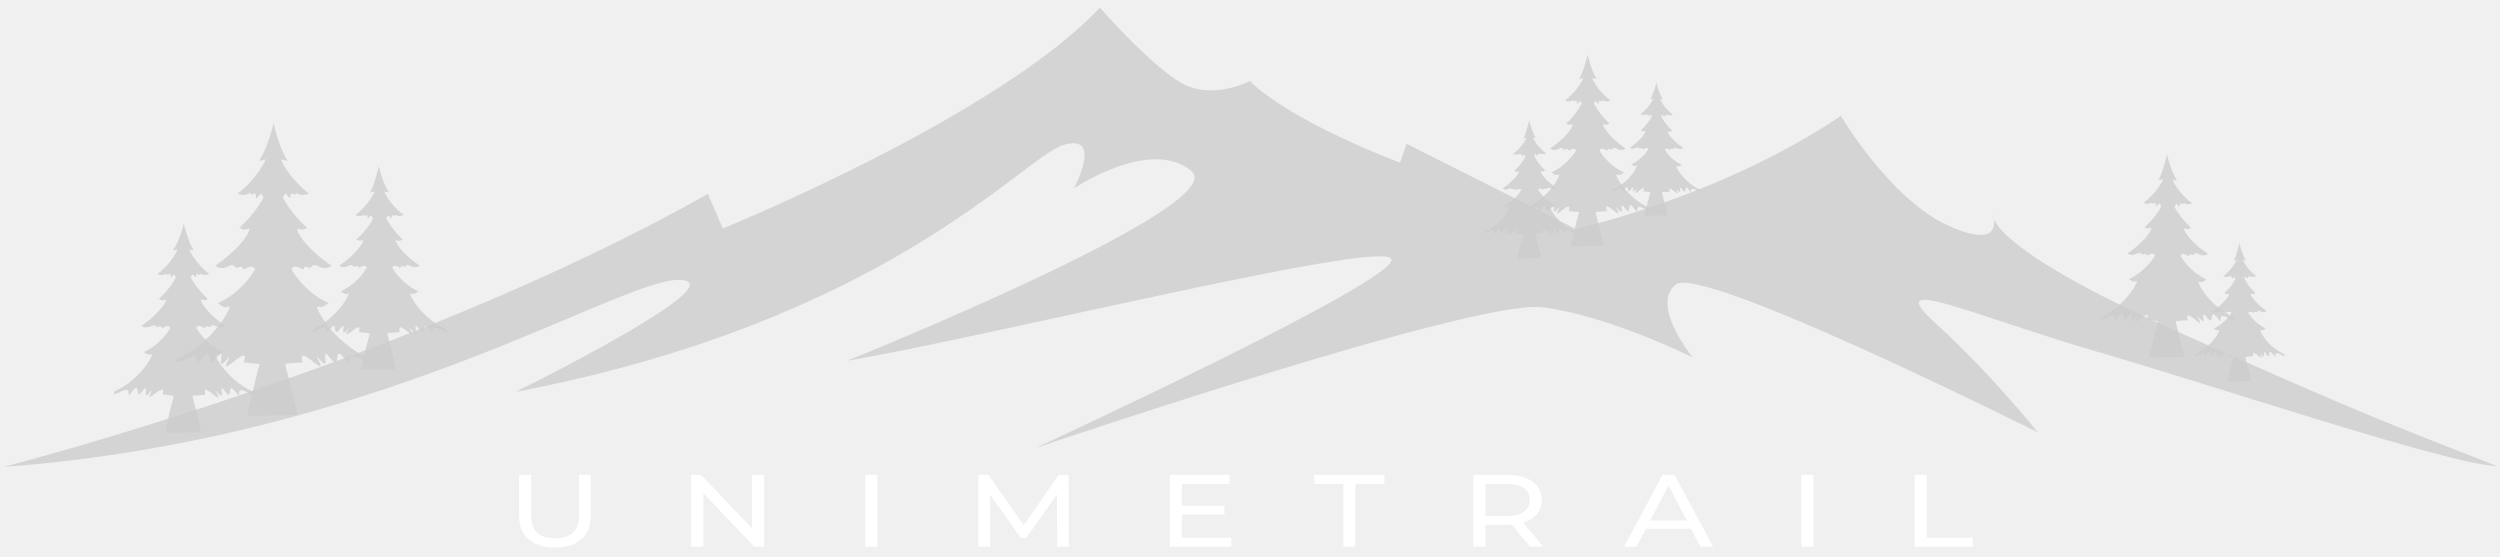
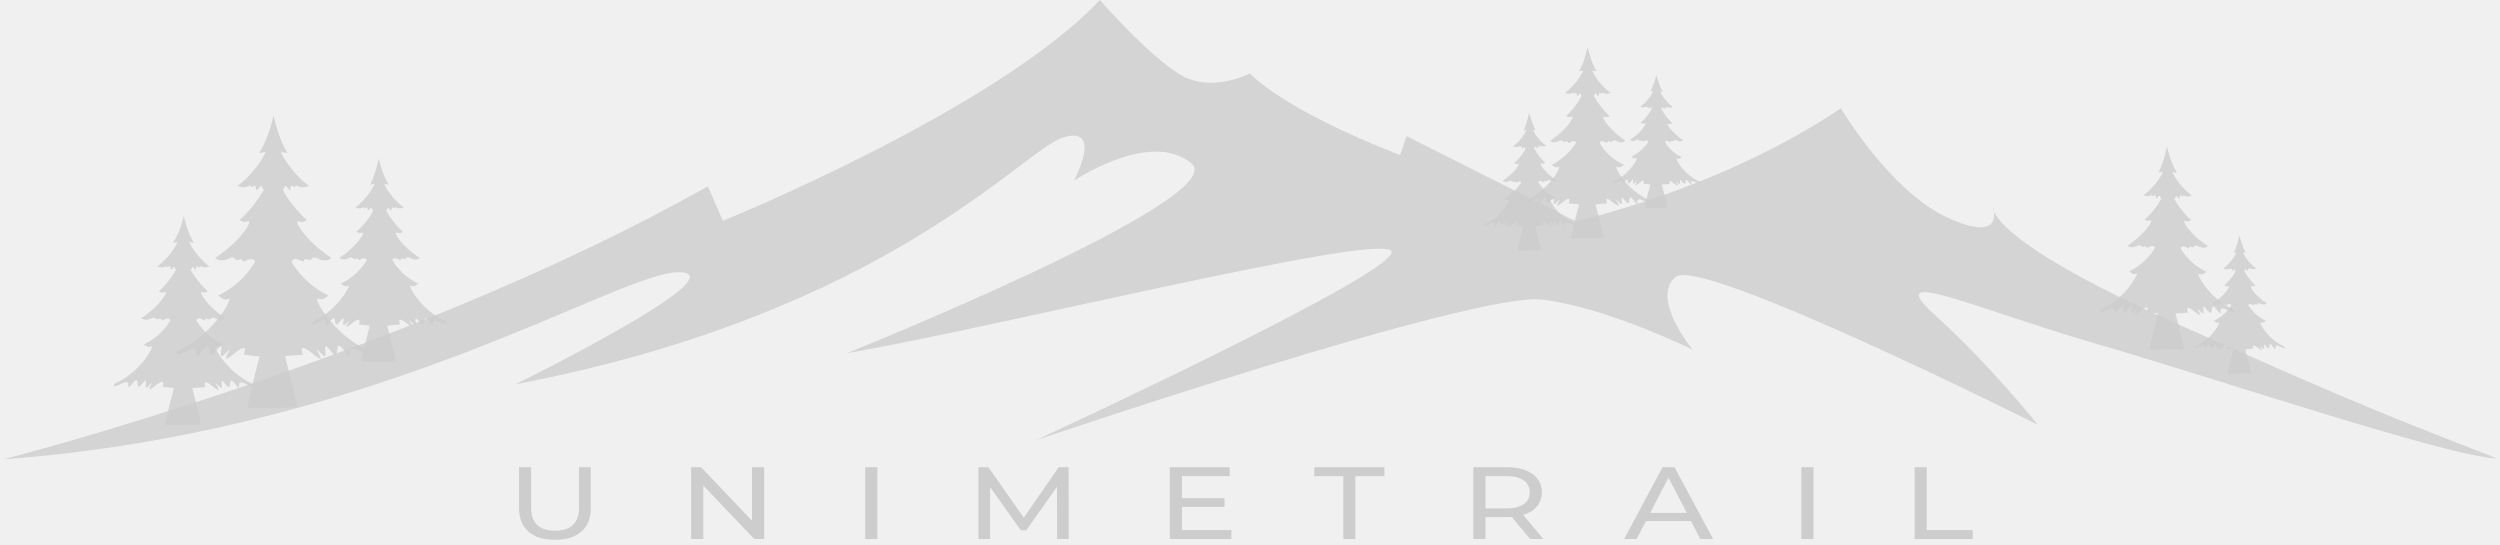
- <svg xmlns="http://www.w3.org/2000/svg" width="202" height="45" viewBox="0 0 202 45" fill="none">
-   <path fill-rule="evenodd" clip-rule="evenodd" d="M22.102 9.947C22.102 9.947 22.504 11.854 23.23 12.978C23.23 12.978 22.947 12.978 22.747 12.876C22.545 12.774 23.471 14.544 24.962 15.634C24.962 15.634 24.559 15.872 24.116 15.668C23.673 15.464 24.076 15.906 23.673 15.668C23.27 15.43 23.673 16.349 23.27 15.839C22.867 15.328 23.069 16.008 22.867 15.872C22.666 15.736 23.552 17.336 24.802 18.392C24.802 18.392 24.519 18.665 24.116 18.494C23.714 18.323 24.519 19.958 26.776 21.456C26.776 21.456 26.413 21.865 25.728 21.524C25.043 21.184 25.326 21.797 24.841 21.593C24.358 21.389 24.802 21.967 24.237 21.66C23.673 21.354 23.552 21.762 23.552 21.762C23.552 21.762 24.479 23.533 26.534 24.486C26.534 24.486 26.091 24.963 25.688 24.759C25.285 24.521 26.736 27.585 29.797 28.947C29.797 28.947 30.402 29.662 28.992 28.947C27.582 28.232 28.83 30.242 27.823 28.947C26.815 27.654 27.662 30.173 26.695 28.947C25.728 27.721 26.856 30.173 25.889 29.118C24.922 28.062 26.815 30.48 25.285 29.22C23.754 27.96 24.721 29.594 24.358 29.287L23.028 29.39C23.028 29.39 24.036 33.203 23.995 33.544L20.006 33.612C19.966 33.237 20.973 29.424 20.973 29.424L19.805 29.287C19.442 29.56 20.41 27.96 18.879 29.22C17.347 30.48 19.241 28.062 18.274 29.118C17.307 30.173 18.436 27.721 17.468 28.947C16.501 30.173 17.347 27.654 16.34 28.947C15.333 30.242 16.581 28.232 15.171 28.947C13.761 29.662 14.366 28.947 14.366 28.947C17.388 27.585 18.879 24.555 18.475 24.759C18.072 24.997 17.629 24.486 17.629 24.486C19.684 23.533 20.611 21.762 20.611 21.762C20.611 21.762 20.49 21.354 19.925 21.66C19.362 21.967 19.805 21.422 19.322 21.593C18.838 21.797 19.12 21.184 18.436 21.524C17.75 21.865 17.388 21.456 17.388 21.456C19.644 19.958 20.449 18.323 20.047 18.494C19.644 18.665 19.362 18.392 19.362 18.392C20.611 17.303 21.497 15.702 21.296 15.872C21.094 16.008 21.296 15.328 20.892 15.839C20.49 16.349 20.852 15.43 20.49 15.668C20.087 15.906 20.49 15.464 20.047 15.668C19.603 15.872 19.201 15.634 19.201 15.634C20.692 14.544 21.618 12.774 21.416 12.876C21.215 12.978 20.933 12.978 20.933 12.978C21.699 11.854 22.102 9.947 22.102 9.947Z" fill="#CDCDCD" fill-opacity="0.8" />
-   <path fill-rule="evenodd" clip-rule="evenodd" d="M30.605 13.418C30.605 13.418 30.887 14.746 31.411 15.53C31.411 15.53 31.209 15.53 31.088 15.462C30.928 15.393 31.572 16.619 32.619 17.368C32.619 17.368 32.338 17.539 32.055 17.403C31.773 17.266 32.016 17.573 31.773 17.403C31.531 17.232 31.773 17.879 31.491 17.539C31.209 17.199 31.371 17.675 31.209 17.573C31.088 17.47 31.693 18.594 32.539 19.343C32.539 19.343 32.338 19.547 32.055 19.412C31.773 19.309 32.338 20.433 33.909 21.454C33.909 21.454 33.667 21.727 33.184 21.489C32.7 21.25 32.902 21.658 32.579 21.523C32.257 21.387 32.539 21.795 32.176 21.556C31.773 21.352 31.693 21.625 31.693 21.625C31.693 21.625 32.338 22.851 33.788 23.531C33.788 23.531 33.465 23.872 33.184 23.702C32.902 23.531 33.909 25.642 36.044 26.596C36.044 26.596 36.447 27.107 35.48 26.596C34.513 26.119 35.36 27.481 34.674 26.596C33.989 25.71 34.553 27.447 33.869 26.596C33.184 25.744 33.989 27.447 33.305 26.698C32.619 25.983 33.95 27.652 32.902 26.766C31.814 25.915 32.498 27.039 32.257 26.834L31.29 26.936C31.29 26.936 31.974 29.558 31.974 29.831L29.194 29.865C29.154 29.627 29.88 26.936 29.88 26.936L29.073 26.834C28.832 27.039 29.477 25.915 28.429 26.766C27.341 27.617 28.671 25.949 28.027 26.698C27.341 27.413 28.147 25.744 27.462 26.596C26.777 27.447 27.382 25.71 26.656 26.596C25.972 27.481 26.817 26.119 25.85 26.596C24.883 27.107 25.286 26.596 25.286 26.596C27.382 25.642 28.389 23.531 28.147 23.702C27.865 23.872 27.543 23.531 27.543 23.531C28.994 22.851 29.638 21.625 29.638 21.625C29.638 21.625 29.558 21.352 29.154 21.556C28.751 21.761 29.073 21.387 28.751 21.523C28.429 21.658 28.59 21.25 28.147 21.489C27.663 21.727 27.422 21.454 27.422 21.454C28.994 20.399 29.558 19.275 29.275 19.412C28.994 19.514 28.792 19.343 28.792 19.343C29.678 18.594 30.283 17.505 30.121 17.573C30.001 17.675 30.121 17.199 29.839 17.539C29.558 17.879 29.839 17.266 29.558 17.403C29.275 17.573 29.558 17.266 29.275 17.403C28.994 17.539 28.711 17.368 28.711 17.368C29.759 16.619 30.363 15.393 30.242 15.462C30.121 15.53 29.92 15.53 29.92 15.53C30.323 14.746 30.605 13.418 30.605 13.418Z" fill="#CDCDCD" fill-opacity="0.8" />
-   <path fill-rule="evenodd" clip-rule="evenodd" d="M14.853 18.051C14.853 18.051 15.135 19.413 15.659 20.23C15.659 20.23 15.457 20.23 15.337 20.162C15.175 20.093 15.861 21.353 16.907 22.137C16.907 22.137 16.626 22.307 16.304 22.171C15.981 22.035 16.263 22.341 15.981 22.171C15.699 22.001 15.981 22.648 15.699 22.307C15.416 21.966 15.578 22.443 15.416 22.341C15.256 22.239 15.901 23.363 16.787 24.145C16.787 24.145 16.585 24.35 16.304 24.214C16.021 24.077 16.585 25.236 18.197 26.325C18.197 26.325 17.955 26.598 17.431 26.359C16.948 26.12 17.15 26.529 16.787 26.393C16.424 26.256 16.747 26.665 16.344 26.427C15.94 26.189 15.861 26.495 15.861 26.495C15.861 26.495 16.545 27.755 17.995 28.436C17.995 28.436 17.673 28.776 17.392 28.606C17.19 28.47 18.238 30.649 20.413 31.637C20.413 31.637 20.857 32.148 19.85 31.637C18.842 31.126 19.729 32.556 19.003 31.637C18.278 30.717 18.883 32.522 18.197 31.637C17.512 30.751 18.318 32.522 17.633 31.773C16.948 31.024 18.318 32.761 17.19 31.841C16.102 30.955 16.787 32.113 16.505 31.909L15.538 31.977C15.538 31.977 16.263 34.701 16.223 34.94L13.362 34.974C13.322 34.701 14.047 31.977 14.047 31.977L13.201 31.875C12.96 32.079 13.644 30.922 12.517 31.807C11.428 32.692 12.758 30.99 12.072 31.739C11.388 32.488 12.194 30.751 11.508 31.603C10.824 32.488 11.428 30.683 10.703 31.603C9.978 32.522 10.864 31.092 9.857 31.603C8.849 32.113 9.293 31.603 9.293 31.603C11.469 30.615 12.517 28.47 12.234 28.606C11.952 28.777 11.629 28.436 11.629 28.436C13.12 27.755 13.765 26.495 13.765 26.495C13.765 26.495 13.684 26.223 13.282 26.427C12.879 26.665 13.201 26.256 12.839 26.393C12.476 26.529 12.677 26.12 12.194 26.359C11.71 26.598 11.428 26.325 11.428 26.325C13.039 25.236 13.644 24.077 13.322 24.214C13.039 24.35 12.839 24.145 12.839 24.145C13.725 23.363 14.37 22.239 14.208 22.341C14.047 22.443 14.208 21.966 13.927 22.307C13.644 22.648 13.927 22.001 13.644 22.171C13.362 22.341 13.644 22.035 13.322 22.171C12.999 22.307 12.717 22.137 12.717 22.137C13.806 21.353 14.45 20.093 14.289 20.162C14.128 20.23 13.966 20.23 13.966 20.23C14.571 19.413 14.853 18.051 14.853 18.051Z" fill="#CDCDCD" fill-opacity="0.8" />
+ <svg xmlns="http://www.w3.org/2000/svg" width="202" height="44" viewBox="0 0 202 44" fill="none">
+   <path fill-rule="evenodd" clip-rule="evenodd" d="M22.102 9.33C22.102 9.33 22.504 11.237 23.23 12.361C23.23 12.361 22.947 12.361 22.747 12.258C22.545 12.156 23.471 13.927 24.962 15.017C24.962 15.017 24.559 15.255 24.116 15.051C23.673 14.846 24.076 15.289 23.673 15.051C23.27 14.812 23.673 15.731 23.27 15.221C22.867 14.71 23.069 15.391 22.867 15.255C22.666 15.119 23.552 16.719 24.802 17.774C24.802 17.774 24.519 18.047 24.116 17.877C23.714 17.706 24.519 19.341 26.776 20.839C26.776 20.839 26.413 21.247 25.728 20.907C25.043 20.567 25.326 21.18 24.841 20.976C24.358 20.771 24.802 21.349 24.237 21.043C23.673 20.736 23.552 21.145 23.552 21.145C23.552 21.145 24.479 22.916 26.534 23.869C26.534 23.869 26.091 24.346 25.688 24.142C25.285 23.904 26.736 26.968 29.797 28.33C29.797 28.33 30.402 29.045 28.992 28.33C27.582 27.615 28.83 29.624 27.823 28.33C26.815 27.036 27.662 29.556 26.695 28.33C25.728 27.104 26.856 29.556 25.889 28.5C24.922 27.445 26.815 29.862 25.285 28.602C23.754 27.343 24.721 28.977 24.358 28.67L23.028 28.772C23.028 28.772 24.036 32.586 23.995 32.926L20.006 32.995C19.966 32.62 20.973 28.807 20.973 28.807L19.805 28.67C19.442 28.943 20.41 27.343 18.879 28.602C17.347 29.862 19.241 27.445 18.274 28.5C17.307 29.556 18.436 27.104 17.468 28.33C16.501 29.556 17.347 27.036 16.34 28.33C15.333 29.624 16.581 27.615 15.171 28.33C13.761 29.045 14.366 28.33 14.366 28.33C17.388 26.968 18.879 23.937 18.475 24.142C18.072 24.38 17.629 23.869 17.629 23.869C19.684 22.916 20.611 21.145 20.611 21.145C20.611 21.145 20.49 20.736 19.925 21.043C19.362 21.349 19.805 20.805 19.322 20.976C18.838 21.18 19.12 20.567 18.436 20.907C17.75 21.247 17.388 20.839 17.388 20.839C19.644 19.341 20.449 17.706 20.047 17.877C19.644 18.047 19.362 17.774 19.362 17.774C20.611 16.685 21.497 15.084 21.296 15.255C21.094 15.391 21.296 14.71 20.892 15.221C20.49 15.731 20.852 14.812 20.49 15.051C20.087 15.289 20.49 14.846 20.047 15.051C19.603 15.255 19.201 15.017 19.201 15.017C20.692 13.927 21.618 12.156 21.416 12.258C21.215 12.361 20.933 12.361 20.933 12.361C21.699 11.237 22.102 9.33 22.102 9.33Z" fill="#CDCDCD" fill-opacity="0.8" />
+   <path fill-rule="evenodd" clip-rule="evenodd" d="M30.605 12.801C30.605 12.801 30.887 14.129 31.411 14.913C31.411 14.913 31.209 14.913 31.088 14.844C30.928 14.776 31.572 16.002 32.619 16.751C32.619 16.751 32.338 16.922 32.055 16.785C31.773 16.649 32.016 16.955 31.773 16.785C31.531 16.615 31.773 17.262 31.491 16.922C31.209 16.581 31.371 17.057 31.209 16.955C31.088 16.853 31.693 17.977 32.539 18.726C32.539 18.726 32.338 18.93 32.055 18.794C31.773 18.692 32.338 19.816 33.909 20.837C33.909 20.837 33.667 21.11 33.184 20.871C32.7 20.632 32.902 21.041 32.579 20.905C32.257 20.769 32.539 21.178 32.176 20.939C31.773 20.735 31.693 21.007 31.693 21.007C31.693 21.007 32.338 22.233 33.788 22.914C33.788 22.914 33.465 23.255 33.184 23.084C32.902 22.914 33.909 25.025 36.044 25.979C36.044 25.979 36.447 26.49 35.48 25.979C34.513 25.502 35.36 26.864 34.674 25.979C33.989 25.093 34.553 26.83 33.869 25.979C33.184 25.127 33.989 26.83 33.305 26.081C32.619 25.366 33.95 27.034 32.902 26.148C31.814 25.297 32.498 26.421 32.257 26.217L31.29 26.319C31.29 26.319 31.974 28.941 31.974 29.214L29.194 29.247C29.154 29.009 29.88 26.319 29.88 26.319L29.073 26.217C28.832 26.421 29.477 25.297 28.429 26.148C27.341 27 28.671 25.331 28.027 26.081C27.341 26.795 28.147 25.127 27.462 25.979C26.777 26.83 27.382 25.093 26.656 25.979C25.972 26.864 26.817 25.502 25.85 25.979C24.883 26.49 25.286 25.979 25.286 25.979C27.382 25.025 28.389 22.914 28.147 23.084C27.865 23.255 27.543 22.914 27.543 22.914C28.994 22.233 29.638 21.007 29.638 21.007C29.638 21.007 29.558 20.735 29.154 20.939C28.751 21.143 29.073 20.769 28.751 20.905C28.429 21.041 28.59 20.632 28.147 20.871C27.663 21.11 27.422 20.837 27.422 20.837C28.994 19.781 29.558 18.657 29.275 18.794C28.994 18.896 28.792 18.726 28.792 18.726C29.678 17.977 30.283 16.888 30.121 16.955C30.001 17.057 30.121 16.581 29.839 16.922C29.558 17.262 29.839 16.649 29.558 16.785C29.275 16.955 29.558 16.649 29.275 16.785C28.994 16.922 28.711 16.751 28.711 16.751C29.759 16.002 30.363 14.776 30.242 14.844C30.121 14.913 29.92 14.913 29.92 14.913C30.323 14.129 30.605 12.801 30.605 12.801Z" fill="#CDCDCD" fill-opacity="0.8" />
+   <path fill-rule="evenodd" clip-rule="evenodd" d="M14.853 17.434C14.853 17.434 15.135 18.796 15.659 19.613C15.659 19.613 15.457 19.613 15.337 19.544C15.175 19.476 15.861 20.736 16.907 21.519C16.907 21.519 16.626 21.69 16.304 21.553C15.981 21.417 16.263 21.724 15.981 21.553C15.699 21.384 15.981 22.03 15.699 21.69C15.416 21.349 15.578 21.826 15.416 21.724C15.256 21.622 15.901 22.745 16.787 23.528C16.787 23.528 16.585 23.733 16.304 23.596C16.021 23.46 16.585 24.618 18.197 25.707C18.197 25.707 17.955 25.98 17.431 25.741C16.948 25.503 17.15 25.912 16.787 25.776C16.424 25.639 16.747 26.048 16.344 25.81C15.94 25.572 15.861 25.878 15.861 25.878C15.861 25.878 16.545 27.138 17.995 27.818C17.995 27.818 17.673 28.159 17.392 27.989C17.19 27.853 18.238 30.031 20.413 31.019C20.413 31.019 20.857 31.53 19.85 31.019C18.842 30.508 19.729 31.939 19.003 31.019C18.278 30.1 18.883 31.904 18.197 31.019C17.512 30.134 18.318 31.904 17.633 31.155C16.948 30.406 18.318 32.143 17.19 31.224C16.102 30.338 16.787 31.495 16.505 31.292L15.538 31.36C15.538 31.36 16.263 34.083 16.223 34.322L13.362 34.356C13.322 34.083 14.047 31.36 14.047 31.36L13.201 31.257C12.96 31.462 13.644 30.304 12.517 31.19C11.428 32.075 12.758 30.372 12.072 31.121C11.388 31.87 12.194 30.134 11.508 30.985C10.824 31.87 11.428 30.066 10.703 30.985C9.978 31.904 10.864 30.475 9.857 30.985C8.849 31.495 9.293 30.985 9.293 30.985C11.469 29.998 12.517 27.853 12.234 27.989C11.952 28.16 11.629 27.818 11.629 27.818C13.12 27.138 13.765 25.878 13.765 25.878C13.765 25.878 13.684 25.605 13.282 25.81C12.879 26.048 13.201 25.639 12.839 25.776C12.476 25.912 12.677 25.503 12.194 25.741C11.71 25.98 11.428 25.707 11.428 25.707C13.039 24.618 13.644 23.46 13.322 23.596C13.039 23.733 12.839 23.528 12.839 23.528C13.725 22.745 14.37 21.622 14.208 21.724C14.047 21.826 14.208 21.349 13.927 21.69C13.644 22.03 13.927 21.384 13.644 21.553C13.362 21.724 13.644 21.417 13.322 21.553C12.999 21.69 12.717 21.519 12.717 21.519C13.806 20.736 14.45 19.476 14.289 19.544C14.128 19.613 13.966 19.613 13.966 19.613C14.571 18.796 14.853 17.434 14.853 17.434Z" fill="#CDCDCD" fill-opacity="0.8" />
  <mask id="mask0_406_30628" style="mask-type:luminance" maskUnits="userSpaceOnUse" x="0" y="0" width="202" height="38">
-     <path d="M0 0.617H201.72V37.751H0V0.617Z" fill="white" />
+     <path d="M0 0H201.72V37.134H0V0Z" fill="white" />
  </mask>
  <g mask="url(#mask0_406_30628)">
-     <path fill-rule="evenodd" clip-rule="evenodd" d="M0.264 37.731C0.264 37.731 32.78 29.457 57.197 15.667L58.406 18.459C58.406 18.459 80.567 9.47 88.867 0.617C88.867 0.617 93.541 5.963 95.959 6.95C98.376 7.938 100.994 6.541 100.994 6.541C100.994 6.541 103.413 9.368 113.123 13.148L113.647 11.615L127.306 18.493C127.306 18.493 138.91 15.974 148.741 9.368C148.741 9.368 152.73 16.11 157.404 18.221C162.078 20.332 161.03 17.369 161.03 17.369C161.03 17.369 160.506 19.889 175.576 26.631C190.645 33.373 192.982 34.224 201.765 37.663C197.777 37.527 178.839 31.126 169.17 28.333C159.499 25.507 151.884 22.001 156.357 26.087C160.87 30.172 164.657 34.94 164.657 34.94C164.657 34.94 137.499 21.319 135.404 22.988C133.31 24.69 136.775 28.878 136.775 28.878C136.775 28.878 130.005 25.507 124.646 24.827C119.287 24.112 83.669 36.199 83.669 36.199C83.669 36.199 113.767 22.307 112.397 20.877C111.028 19.48 79.881 27.209 68.439 29.151C68.439 29.151 99.584 16.654 96.281 13.828C92.977 11.037 86.771 15.225 86.771 15.225C86.771 15.225 89.189 10.73 85.925 11.717C82.622 12.705 71.743 25.916 41.644 31.67C41.644 31.67 59.776 22.75 54.9 22.613C50.025 22.511 30.524 35.484 0.264 37.731Z" fill="#CDCDCD" fill-opacity="0.8" />
+     <path fill-rule="evenodd" clip-rule="evenodd" d="M0.264 37.114C0.264 37.114 32.78 28.84 57.197 15.05L58.406 17.842C58.406 17.842 80.567 8.853 88.867 0C88.867 0 93.541 5.346 95.959 6.333C98.376 7.321 100.994 5.924 100.994 5.924C100.994 5.924 103.413 8.751 113.123 12.53L113.647 10.998L127.306 17.876C127.306 17.876 138.91 15.356 148.741 8.751C148.741 8.751 152.73 15.492 157.404 17.603C162.078 19.715 161.03 16.752 161.03 16.752C161.03 16.752 160.506 19.271 175.576 26.014C190.645 32.756 192.982 33.607 201.765 37.046C197.777 36.909 178.839 30.508 169.17 27.716C159.499 24.89 151.884 21.383 156.357 25.469C160.87 29.555 164.657 34.322 164.657 34.322C164.657 34.322 137.499 20.702 135.404 22.37C133.31 24.073 136.775 28.261 136.775 28.261C136.775 28.261 130.005 24.89 124.646 24.209C119.287 23.494 83.669 35.582 83.669 35.582C83.669 35.582 113.767 21.69 112.397 20.259C111.028 18.863 79.881 26.592 68.439 28.533C68.439 28.533 99.584 16.037 96.281 13.211C92.977 10.419 86.771 14.607 86.771 14.607C86.771 14.607 89.189 10.113 85.925 11.1C82.622 12.088 71.743 25.299 41.644 31.053C41.644 31.053 59.776 22.132 54.9 21.995C50.025 21.893 30.524 34.867 0.264 37.114Z" fill="#CDCDCD" fill-opacity="0.8" />
  </g>
-   <path fill-rule="evenodd" clip-rule="evenodd" d="M128.274 4.399C128.274 4.399 128.556 5.658 128.999 6.374C128.999 6.374 128.838 6.374 128.676 6.305C128.556 6.238 129.12 7.395 130.127 8.11C130.127 8.11 129.845 8.28 129.603 8.144C129.321 8.008 129.564 8.314 129.321 8.144C129.08 8.008 129.321 8.587 129.04 8.28C128.757 7.94 128.919 8.416 128.798 8.314C128.676 8.212 129.241 9.268 130.047 9.982C130.047 9.982 129.845 10.153 129.603 10.051C129.321 9.949 129.886 11.004 131.336 11.992C131.336 11.992 131.094 12.264 130.651 12.026C130.208 11.788 130.369 12.196 130.088 12.059C129.765 11.924 130.047 12.298 129.684 12.094C129.321 11.89 129.241 12.162 129.241 12.162C129.241 12.162 129.845 13.319 131.215 13.932C131.215 13.932 130.933 14.239 130.651 14.103C130.369 13.967 131.336 15.942 133.311 16.827C133.311 16.827 133.713 17.304 132.787 16.827C131.86 16.35 132.666 17.678 132.022 16.827C131.377 15.976 131.9 17.609 131.296 16.827C130.651 16.043 131.417 17.609 130.772 16.929C130.127 16.247 131.377 17.814 130.369 16.997C129.362 16.18 130.007 17.235 129.765 17.065L128.919 17.133C128.919 17.133 129.564 19.619 129.564 19.857L126.944 19.891C126.904 19.653 127.589 17.133 127.589 17.133L126.823 17.065C126.582 17.235 127.226 16.18 126.219 16.997C125.211 17.814 126.461 16.247 125.816 16.929C125.171 17.609 125.937 16.009 125.292 16.827C124.648 17.609 125.211 15.976 124.567 16.827C123.922 17.678 124.728 16.35 123.801 16.827C122.875 17.304 123.277 16.827 123.277 16.827C125.252 15.942 126.219 13.967 125.937 14.103C125.654 14.239 125.373 13.932 125.373 13.932C126.702 13.286 127.347 12.162 127.347 12.162C127.347 12.162 127.266 11.89 126.904 12.094C126.542 12.298 126.823 11.924 126.501 12.059C126.178 12.196 126.38 11.788 125.937 12.026C125.494 12.264 125.252 11.992 125.252 11.992C126.743 11.004 127.266 9.949 126.985 10.051C126.702 10.153 126.542 9.982 126.542 9.982C127.347 9.268 127.911 8.246 127.79 8.314C127.669 8.416 127.79 7.974 127.549 8.28C127.266 8.62 127.549 8.008 127.266 8.144C127.025 8.28 127.266 8.008 126.985 8.144C126.702 8.28 126.461 8.11 126.461 8.11C127.428 7.395 128.033 6.238 127.911 6.305C127.79 6.374 127.589 6.374 127.589 6.374C128.033 5.658 128.274 4.399 128.274 4.399Z" fill="#CDCDCD" fill-opacity="0.8" />
-   <path fill-rule="evenodd" clip-rule="evenodd" d="M133.834 6.674C133.834 6.674 134.035 7.525 134.358 8.036C134.358 8.036 134.237 8.036 134.156 8.002C134.076 7.968 134.478 8.751 135.164 9.262C135.164 9.262 134.962 9.364 134.801 9.296C134.599 9.194 134.801 9.398 134.599 9.296C134.438 9.194 134.599 9.602 134.399 9.364C134.197 9.125 134.318 9.432 134.237 9.398C134.156 9.329 134.559 10.045 135.123 10.556C135.123 10.556 135.002 10.691 134.801 10.624C134.6 10.556 135.002 11.271 136.01 11.951C136.01 11.951 135.849 12.122 135.526 11.986C135.204 11.815 135.325 12.088 135.123 12.02C134.921 11.917 135.123 12.19 134.842 12.053C134.599 11.917 134.519 12.088 134.519 12.088C134.519 12.088 134.921 12.871 135.888 13.313C135.888 13.313 135.688 13.518 135.486 13.415C135.285 13.313 135.969 14.675 137.34 15.323C137.34 15.323 137.622 15.629 136.977 15.323C136.333 15.016 136.896 15.901 136.453 15.323C136.01 14.743 136.373 15.867 135.929 15.323C135.486 14.777 136.01 15.867 135.566 15.39C135.123 14.914 135.969 16.003 135.285 15.459C134.6 14.879 135.043 15.629 134.882 15.492L134.278 15.527C134.278 15.527 134.721 17.263 134.721 17.4L132.908 17.434C132.867 17.263 133.351 15.527 133.351 15.527L132.827 15.459C132.666 15.595 133.109 14.846 132.424 15.425C131.739 16.003 132.585 14.879 132.142 15.357C131.699 15.834 132.222 14.71 131.779 15.288C131.336 15.834 131.739 14.71 131.255 15.288C130.812 15.867 131.377 14.982 130.732 15.288C130.087 15.595 130.369 15.288 130.369 15.288C131.739 14.675 132.424 13.279 132.222 13.382C132.021 13.484 131.82 13.279 131.82 13.279C132.746 12.837 133.189 12.053 133.189 12.053C133.189 12.053 133.149 11.884 132.867 12.02C132.625 12.155 132.827 11.917 132.585 11.986C132.384 12.088 132.504 11.815 132.182 11.951C131.86 12.122 131.699 11.917 131.699 11.917C132.746 11.236 133.109 10.487 132.908 10.589C132.706 10.658 132.585 10.522 132.585 10.522C133.149 10.045 133.552 9.296 133.471 9.364C133.391 9.432 133.471 9.125 133.311 9.329C133.109 9.568 133.311 9.16 133.109 9.262C132.947 9.364 133.109 9.16 132.908 9.262C132.706 9.364 132.544 9.227 132.544 9.227C133.23 8.751 133.633 7.934 133.552 7.968C133.471 8.002 133.351 8.002 133.351 8.002C133.633 7.525 133.834 6.674 133.834 6.674Z" fill="#CDCDCD" fill-opacity="0.8" />
-   <path fill-rule="evenodd" clip-rule="evenodd" d="M123.561 9.707C123.561 9.707 123.763 10.592 124.085 11.138C124.085 11.138 123.964 11.138 123.883 11.103C123.803 11.069 124.206 11.886 124.931 12.397C124.931 12.397 124.73 12.499 124.528 12.431C124.326 12.329 124.528 12.533 124.326 12.431C124.166 12.329 124.326 12.738 124.125 12.533C123.923 12.295 124.044 12.635 123.964 12.567C123.883 12.499 124.287 13.248 124.85 13.759C124.85 13.759 124.73 13.895 124.528 13.827C124.326 13.759 124.73 14.508 125.778 15.189C125.778 15.189 125.616 15.359 125.293 15.223C124.971 15.053 125.092 15.326 124.89 15.257C124.649 15.155 124.89 15.428 124.609 15.291C124.326 15.155 124.287 15.326 124.287 15.326C124.287 15.326 124.73 16.142 125.697 16.585C125.697 16.585 125.495 16.823 125.293 16.721C125.092 16.619 125.778 18.049 127.188 18.663C127.188 18.663 127.469 19.003 126.824 18.663C126.18 18.321 126.745 19.275 126.261 18.663C125.778 18.049 126.18 19.241 125.737 18.663C125.293 18.083 125.817 19.241 125.374 18.73C124.931 18.254 125.817 19.377 125.092 18.798C124.366 18.219 124.811 18.969 124.649 18.832L124.044 18.901C124.044 18.901 124.528 20.671 124.488 20.841L122.634 20.875C122.594 20.705 123.077 18.934 123.077 18.934L122.554 18.867C122.392 19.003 122.835 18.254 122.111 18.832C121.385 19.411 122.272 18.288 121.829 18.765C121.385 19.241 121.909 18.117 121.466 18.696C121.022 19.275 121.425 18.083 120.942 18.696C120.458 19.309 121.063 18.356 120.377 18.696C119.733 19.037 120.015 18.696 120.015 18.696C121.425 18.049 122.111 16.653 121.909 16.755C121.708 16.857 121.506 16.619 121.506 16.619C122.473 16.177 122.916 15.359 122.916 15.359C122.916 15.359 122.876 15.189 122.594 15.326C122.312 15.461 122.554 15.223 122.312 15.291C122.07 15.393 122.232 15.121 121.909 15.257C121.587 15.428 121.425 15.223 121.425 15.223C122.473 14.508 122.876 13.759 122.675 13.861C122.473 13.929 122.352 13.793 122.352 13.793C122.956 13.282 123.359 12.533 123.239 12.602C123.158 12.669 123.239 12.363 123.078 12.567C122.876 12.806 123.078 12.363 122.876 12.465C122.715 12.567 122.876 12.363 122.675 12.465C122.473 12.567 122.272 12.431 122.272 12.431C122.956 11.92 123.399 11.103 123.32 11.138C123.239 11.171 123.118 11.171 123.118 11.171C123.359 10.592 123.561 9.707 123.561 9.707Z" fill="#CDCDCD" fill-opacity="0.8" />
-   <path fill-rule="evenodd" clip-rule="evenodd" d="M175.095 12.465C175.095 12.465 175.377 13.793 175.901 14.576C175.901 14.576 175.699 14.576 175.578 14.508C175.418 14.44 176.063 15.666 177.109 16.415C177.109 16.415 176.828 16.585 176.545 16.449C176.263 16.313 176.506 16.619 176.263 16.449C175.982 16.279 176.263 16.926 175.982 16.585C175.699 16.244 175.861 16.721 175.699 16.619C175.539 16.517 176.183 17.641 177.03 18.39C177.03 18.39 176.828 18.594 176.545 18.458C176.263 18.356 176.828 19.479 178.399 20.501C178.399 20.501 178.157 20.773 177.674 20.535C177.19 20.296 177.392 20.705 177.069 20.569C176.747 20.433 177.03 20.841 176.666 20.603C176.263 20.399 176.183 20.671 176.183 20.671C176.183 20.671 176.828 21.897 178.278 22.578C178.278 22.578 177.956 22.918 177.674 22.748C177.392 22.578 178.399 24.689 180.494 25.642C180.494 25.642 180.897 26.153 179.931 25.642C178.964 25.166 179.809 26.528 179.124 25.642C178.44 24.757 179.003 26.494 178.319 25.642C177.633 24.791 178.44 26.494 177.754 25.744C177.069 25.03 178.399 26.698 177.352 25.813C176.304 24.962 176.949 26.085 176.707 25.881L175.78 25.948C175.78 25.948 176.465 28.571 176.465 28.843L173.685 28.877C173.644 28.639 174.37 25.948 174.37 25.948L173.564 25.846C173.322 26.051 173.967 24.928 172.919 25.779C171.831 26.63 173.161 24.962 172.517 25.71C171.831 26.426 172.637 24.757 171.952 25.608C171.267 26.459 171.872 24.723 171.146 25.608C170.462 26.494 171.307 25.132 170.34 25.608C169.373 26.119 169.776 25.608 169.776 25.608C171.872 24.655 172.879 22.544 172.637 22.714C172.355 22.884 172.033 22.544 172.033 22.544C173.484 21.863 174.128 20.638 174.128 20.638C174.128 20.638 174.048 20.365 173.644 20.569C173.241 20.773 173.564 20.399 173.241 20.535C172.919 20.671 173.12 20.263 172.637 20.501C172.153 20.74 171.912 20.467 171.912 20.467C173.484 19.412 174.048 18.288 173.765 18.424C173.484 18.526 173.282 18.356 173.282 18.356C174.168 17.606 174.773 16.517 174.611 16.585C174.491 16.688 174.611 16.211 174.33 16.551C174.048 16.892 174.33 16.279 174.048 16.415C173.765 16.585 174.048 16.279 173.765 16.415C173.484 16.551 173.201 16.381 173.201 16.381C174.249 15.632 174.894 14.406 174.732 14.474C174.611 14.542 174.41 14.542 174.41 14.542C174.813 13.793 175.095 12.465 175.095 12.465Z" fill="#CDCDCD" fill-opacity="0.8" />
-   <path fill-rule="evenodd" clip-rule="evenodd" d="M180.938 19.619C180.938 19.619 181.14 20.504 181.462 21.049C181.462 21.049 181.341 21.049 181.26 21.015C181.179 20.981 181.583 21.799 182.308 22.309C182.308 22.309 182.107 22.411 181.905 22.343C181.703 22.241 181.905 22.445 181.703 22.343C181.542 22.241 181.703 22.65 181.502 22.445C181.3 22.207 181.421 22.547 181.341 22.479C181.26 22.411 181.664 23.161 182.227 23.671C182.227 23.671 182.107 23.807 181.905 23.739C181.703 23.671 182.107 24.42 183.153 25.136C183.153 25.136 182.993 25.305 182.67 25.169C182.348 24.999 182.469 25.305 182.267 25.203C182.026 25.101 182.267 25.374 181.986 25.238C181.703 25.101 181.664 25.271 181.664 25.271C181.664 25.271 182.107 26.089 183.074 26.531C183.074 26.531 182.872 26.769 182.67 26.667C182.469 26.565 183.153 27.995 184.565 28.608C184.565 28.608 184.846 28.949 184.201 28.608C183.557 28.268 184.12 29.221 183.637 28.608C183.153 27.995 183.557 29.187 183.114 28.608C182.67 28.029 183.194 29.187 182.751 28.677C182.308 28.2 183.194 29.323 182.469 28.744C181.743 28.166 182.186 28.915 182.026 28.778L181.421 28.846C181.421 28.846 181.905 30.617 181.865 30.788L180.011 30.821C179.971 30.651 180.454 28.846 180.454 28.846L179.931 28.778C179.769 28.915 180.212 28.166 179.487 28.744C178.762 29.323 179.649 28.2 179.205 28.677C178.762 29.153 179.286 28.029 178.842 28.608C178.399 29.187 178.802 27.995 178.319 28.608C177.835 29.221 178.44 28.268 177.754 28.608C177.11 28.949 177.392 28.608 177.392 28.608C178.802 27.962 179.487 26.565 179.286 26.667C179.085 26.769 178.883 26.531 178.883 26.531C179.85 26.089 180.293 25.271 180.293 25.271C180.293 25.271 180.253 25.101 179.971 25.238C179.688 25.374 179.931 25.136 179.688 25.203C179.447 25.305 179.609 25.033 179.286 25.169C178.964 25.34 178.802 25.136 178.802 25.136C179.85 24.42 180.253 23.671 180.052 23.739C179.85 23.807 179.729 23.671 179.729 23.671C180.333 23.161 180.736 22.411 180.616 22.479C180.535 22.547 180.616 22.241 180.454 22.445C180.253 22.683 180.454 22.241 180.253 22.343C180.092 22.445 180.253 22.241 180.052 22.343C179.85 22.445 179.649 22.309 179.649 22.309C180.333 21.799 180.776 20.981 180.696 21.015C180.616 21.049 180.495 21.049 180.495 21.049C180.776 20.504 180.938 19.619 180.938 19.619Z" fill="#CDCDCD" fill-opacity="0.8" />
-   <path d="M44.836 44.235C43.922 44.235 43.211 44.015 42.702 43.574C42.193 43.132 41.938 42.496 41.938 41.666V38.367H42.917V41.633C42.917 42.877 43.56 43.498 44.845 43.498C45.471 43.498 45.951 43.344 46.285 43.038C46.618 42.731 46.785 42.264 46.785 41.633V38.367H47.734V41.666C47.734 42.501 47.48 43.138 46.971 43.578C46.462 44.016 45.751 44.235 44.836 44.235Z" fill="white" />
-   <path d="M61.744 38.367V44.169H60.938L56.828 39.845V44.169H55.845V38.367H56.651L60.761 42.695V38.367H61.744Z" fill="white" />
-   <path d="M69.909 38.367H70.892V44.169H69.909V38.367Z" fill="white" />
-   <path d="M85.412 44.169L85.404 39.944L82.924 43.465H82.476L79.996 39.969V44.169H79.056V38.367H79.863L82.722 42.447L85.542 38.367H86.344L86.353 44.169H85.412Z" fill="white" />
-   <path d="M99.495 43.447V44.169H94.519V38.367H99.358V39.09H95.502V40.87H98.939V41.575H95.502V43.447H99.495Z" fill="white" />
-   <path d="M108.541 39.09H106.19V38.367H111.861V39.09H109.511V44.169H108.541V39.09Z" fill="white" />
-   <path d="M123.629 44.169L122.15 42.388C121.969 42.398 121.825 42.403 121.719 42.403H120.029V44.169H119.045V38.367H121.719C122.607 38.367 123.306 38.548 123.815 38.907C124.326 39.268 124.582 39.761 124.582 40.389C124.582 40.837 124.451 41.219 124.19 41.535C123.928 41.848 123.556 42.077 123.073 42.221L124.699 44.169H123.629ZM121.693 41.699C122.311 41.699 122.782 41.586 123.108 41.359C123.435 41.133 123.599 40.81 123.599 40.389C123.599 39.971 123.435 39.65 123.108 39.425C122.782 39.202 122.311 39.09 121.693 39.09H120.029V41.699H121.693Z" fill="white" />
-   <path d="M136.633 42.721H132.993L132.239 44.169H131.229L134.334 38.367H135.3L138.418 44.169H137.387L136.633 42.721ZM136.292 42.056L134.813 39.214L133.334 42.056H136.292Z" fill="white" />
-   <path d="M145.548 38.367H146.532V44.169H145.548V38.367Z" fill="white" />
-   <path d="M154.7 38.367H155.683V43.447H159.391V44.169H154.7V38.367Z" fill="white" />
+   <path fill-rule="evenodd" clip-rule="evenodd" d="M128.274 3.781C128.274 3.781 128.556 5.041 128.999 5.756C128.999 5.756 128.838 5.756 128.676 5.688C128.556 5.62 129.12 6.778 130.127 7.492C130.127 7.492 129.845 7.663 129.603 7.527C129.321 7.391 129.564 7.696 129.321 7.527C129.08 7.391 129.321 7.969 129.04 7.663C128.757 7.322 128.919 7.799 128.798 7.696C128.676 7.594 129.241 8.651 130.047 9.365C130.047 9.365 129.845 9.536 129.603 9.433C129.321 9.331 129.886 10.387 131.336 11.375C131.336 11.375 131.094 11.646 130.651 11.408C130.208 11.17 130.369 11.579 130.088 11.442C129.765 11.306 130.047 11.681 129.684 11.477C129.321 11.272 129.241 11.544 129.241 11.544C129.241 11.544 129.845 12.702 131.215 13.315C131.215 13.315 130.933 13.621 130.651 13.485C130.369 13.35 131.336 15.325 133.311 16.209C133.311 16.209 133.713 16.686 132.787 16.209C131.86 15.732 132.666 17.06 132.022 16.209C131.377 15.358 131.9 16.992 131.296 16.209C130.651 15.426 131.417 16.992 130.772 16.311C130.127 15.63 131.377 17.196 130.369 16.38C129.362 15.563 130.007 16.618 129.765 16.447L128.919 16.516C128.919 16.516 129.564 19.002 129.564 19.24L126.944 19.273C126.904 19.035 127.589 16.516 127.589 16.516L126.823 16.447C126.582 16.618 127.226 15.563 126.219 16.38C125.211 17.196 126.461 15.63 125.816 16.311C125.171 16.992 125.937 15.392 125.292 16.209C124.648 16.992 125.211 15.358 124.567 16.209C123.922 17.06 124.728 15.732 123.801 16.209C122.875 16.686 123.277 16.209 123.277 16.209C125.252 15.325 126.219 13.35 125.937 13.485C125.654 13.621 125.373 13.315 125.373 13.315C126.702 12.668 127.347 11.544 127.347 11.544C127.347 11.544 127.266 11.272 126.904 11.477C126.542 11.681 126.823 11.306 126.501 11.442C126.178 11.579 126.38 11.17 125.937 11.408C125.494 11.646 125.252 11.375 125.252 11.375C126.743 10.387 127.266 9.331 126.985 9.433C126.702 9.536 126.542 9.365 126.542 9.365C127.347 8.651 127.911 7.629 127.79 7.696C127.669 7.799 127.79 7.356 127.549 7.663C127.266 8.003 127.549 7.391 127.266 7.527C127.025 7.663 127.266 7.391 126.985 7.527C126.702 7.663 126.461 7.492 126.461 7.492C127.428 6.778 128.033 5.62 127.911 5.688C127.79 5.756 127.589 5.756 127.589 5.756C128.033 5.041 128.274 3.781 128.274 3.781Z" fill="#CDCDCD" fill-opacity="0.8" />
+   <path fill-rule="evenodd" clip-rule="evenodd" d="M133.834 6.057C133.834 6.057 134.035 6.908 134.358 7.419C134.358 7.419 134.237 7.419 134.156 7.385C134.076 7.35 134.478 8.134 135.164 8.645C135.164 8.645 134.962 8.747 134.801 8.678C134.599 8.576 134.801 8.781 134.599 8.678C134.438 8.576 134.599 8.985 134.399 8.747C134.197 8.508 134.318 8.814 134.237 8.781C134.156 8.712 134.559 9.427 135.123 9.938C135.123 9.938 135.002 10.074 134.801 10.007C134.6 9.938 135.002 10.653 136.01 11.334C136.01 11.334 135.849 11.504 135.526 11.368C135.204 11.198 135.325 11.471 135.123 11.402C134.921 11.3 135.123 11.573 134.842 11.436C134.599 11.3 134.519 11.471 134.519 11.471C134.519 11.471 134.921 12.253 135.888 12.696C135.888 12.696 135.688 12.9 135.486 12.798C135.285 12.696 135.969 14.058 137.34 14.705C137.34 14.705 137.622 15.012 136.977 14.705C136.333 14.399 136.896 15.284 136.453 14.705C136.01 14.126 136.373 15.25 135.929 14.705C135.486 14.16 136.01 15.25 135.566 14.773C135.123 14.297 135.969 15.386 135.285 14.841C134.6 14.262 135.043 15.012 134.882 14.875L134.278 14.91C134.278 14.91 134.721 16.646 134.721 16.782L132.908 16.816C132.867 16.646 133.351 14.91 133.351 14.91L132.827 14.841C132.666 14.977 133.109 14.228 132.424 14.808C131.739 15.386 132.585 14.262 132.142 14.739C131.699 15.216 132.222 14.092 131.779 14.671C131.336 15.216 131.739 14.092 131.255 14.671C130.812 15.25 131.377 14.364 130.732 14.671C130.087 14.977 130.369 14.671 130.369 14.671C131.739 14.058 132.424 12.662 132.222 12.764C132.021 12.866 131.82 12.662 131.82 12.662C132.746 12.22 133.189 11.436 133.189 11.436C133.189 11.436 133.149 11.266 132.867 11.402C132.625 11.538 132.827 11.3 132.585 11.368C132.384 11.471 132.504 11.198 132.182 11.334C131.86 11.504 131.699 11.3 131.699 11.3C132.746 10.619 133.109 9.87 132.908 9.972C132.706 10.04 132.585 9.904 132.585 9.904C133.149 9.427 133.552 8.678 133.471 8.747C133.391 8.814 133.471 8.508 133.311 8.712C133.109 8.951 133.311 8.542 133.109 8.645C132.947 8.747 133.109 8.542 132.908 8.645C132.706 8.747 132.544 8.61 132.544 8.61C133.23 8.134 133.633 7.316 133.552 7.35C133.471 7.385 133.351 7.385 133.351 7.385C133.633 6.908 133.834 6.057 133.834 6.057Z" fill="#CDCDCD" fill-opacity="0.8" />
+   <path fill-rule="evenodd" clip-rule="evenodd" d="M123.561 9.09C123.561 9.09 123.763 9.975 124.085 10.52C124.085 10.52 123.964 10.52 123.883 10.486C123.803 10.452 124.206 11.269 124.931 11.78C124.931 11.78 124.73 11.882 124.528 11.814C124.326 11.712 124.528 11.916 124.326 11.814C124.166 11.712 124.326 12.12 124.125 11.916C123.923 11.678 124.044 12.018 123.964 11.95C123.883 11.882 124.287 12.631 124.85 13.142C124.85 13.142 124.73 13.278 124.528 13.209C124.326 13.142 124.73 13.891 125.778 14.571C125.778 14.571 125.616 14.742 125.293 14.606C124.971 14.435 125.092 14.708 124.89 14.64C124.649 14.538 124.89 14.81 124.609 14.674C124.326 14.538 124.287 14.708 124.287 14.708C124.287 14.708 124.73 15.525 125.697 15.968C125.697 15.968 125.495 16.206 125.293 16.104C125.092 16.002 125.778 17.432 127.188 18.045C127.188 18.045 127.469 18.385 126.824 18.045C126.18 17.704 126.745 18.657 126.261 18.045C125.778 17.432 126.18 18.623 125.737 18.045C125.293 17.466 125.817 18.623 125.374 18.113C124.931 17.636 125.817 18.759 125.092 18.181C124.366 17.602 124.811 18.352 124.649 18.215L124.044 18.283C124.044 18.283 124.528 20.054 124.488 20.224L122.634 20.258C122.594 20.087 123.077 18.317 123.077 18.317L122.554 18.249C122.392 18.385 122.835 17.636 122.111 18.215C121.385 18.794 122.272 17.67 121.829 18.147C121.385 18.623 121.909 17.5 121.466 18.079C121.022 18.657 121.425 17.466 120.942 18.079C120.458 18.692 121.063 17.739 120.377 18.079C119.733 18.419 120.015 18.079 120.015 18.079C121.425 17.432 122.111 16.035 121.909 16.138C121.708 16.24 121.506 16.002 121.506 16.002C122.473 15.559 122.916 14.742 122.916 14.742C122.916 14.742 122.876 14.571 122.594 14.708C122.312 14.844 122.554 14.606 122.312 14.674C122.07 14.776 122.232 14.504 121.909 14.64C121.587 14.81 121.425 14.606 121.425 14.606C122.473 13.891 122.876 13.142 122.675 13.244C122.473 13.312 122.352 13.176 122.352 13.176C122.956 12.665 123.359 11.916 123.239 11.984C123.158 12.052 123.239 11.745 123.078 11.95C122.876 12.189 123.078 11.745 122.876 11.848C122.715 11.95 122.876 11.745 122.675 11.848C122.473 11.95 122.272 11.814 122.272 11.814C122.956 11.303 123.399 10.486 123.32 10.52C123.239 10.554 123.118 10.554 123.118 10.554C123.359 9.975 123.561 9.09 123.561 9.09Z" fill="#CDCDCD" fill-opacity="0.8" />
+   <path fill-rule="evenodd" clip-rule="evenodd" d="M175.095 11.848C175.095 11.848 175.377 13.176 175.901 13.959C175.901 13.959 175.699 13.959 175.578 13.891C175.418 13.823 176.063 15.049 177.109 15.798C177.109 15.798 176.828 15.968 176.545 15.831C176.263 15.695 176.506 16.002 176.263 15.831C175.982 15.662 176.263 16.308 175.982 15.968C175.699 15.627 175.861 16.104 175.699 16.002C175.539 15.9 176.183 17.024 177.03 17.773C177.03 17.773 176.828 17.977 176.545 17.841C176.263 17.739 176.828 18.862 178.399 19.883C178.399 19.883 178.157 20.156 177.674 19.918C177.19 19.679 177.392 20.088 177.069 19.952C176.747 19.816 177.03 20.224 176.666 19.986C176.263 19.781 176.183 20.054 176.183 20.054C176.183 20.054 176.828 21.28 178.278 21.96C178.278 21.96 177.956 22.301 177.674 22.131C177.392 21.96 178.399 24.071 180.494 25.025C180.494 25.025 180.897 25.535 179.931 25.025C178.964 24.549 179.809 25.91 179.124 25.025C178.44 24.14 179.003 25.877 178.319 25.025C177.633 24.174 178.44 25.877 177.754 25.127C177.069 24.413 178.399 26.081 177.352 25.195C176.304 24.344 176.949 25.468 176.707 25.264L175.78 25.331C175.78 25.331 176.465 27.954 176.465 28.226L173.685 28.259C173.644 28.021 174.37 25.331 174.37 25.331L173.564 25.229C173.322 25.433 173.967 24.31 172.919 25.162C171.831 26.013 173.161 24.344 172.517 25.093C171.831 25.808 172.637 24.14 171.952 24.991C171.267 25.842 171.872 24.106 171.146 24.991C170.462 25.877 171.307 24.515 170.34 24.991C169.373 25.502 169.776 24.991 169.776 24.991C171.872 24.038 172.879 21.927 172.637 22.096C172.355 22.267 172.033 21.927 172.033 21.927C173.484 21.245 174.128 20.02 174.128 20.02C174.128 20.02 174.048 19.747 173.644 19.952C173.241 20.156 173.564 19.781 173.241 19.918C172.919 20.054 173.12 19.645 172.637 19.883C172.153 20.122 171.912 19.85 171.912 19.85C173.484 18.794 174.048 17.67 173.765 17.806C173.484 17.908 173.282 17.739 173.282 17.739C174.168 16.989 174.773 15.9 174.611 15.968C174.491 16.07 174.611 15.593 174.33 15.934C174.048 16.275 174.33 15.662 174.048 15.798C173.765 15.968 174.048 15.662 173.765 15.798C173.484 15.934 173.201 15.764 173.201 15.764C174.249 15.015 174.894 13.789 174.732 13.856C174.611 13.925 174.41 13.925 174.41 13.925C174.813 13.176 175.095 11.848 175.095 11.848Z" fill="#CDCDCD" fill-opacity="0.8" />
+   <path fill-rule="evenodd" clip-rule="evenodd" d="M180.938 19.002C180.938 19.002 181.14 19.887 181.462 20.431C181.462 20.431 181.341 20.431 181.26 20.398C181.179 20.364 181.583 21.181 182.308 21.692C182.308 21.692 182.107 21.793 181.905 21.726C181.703 21.624 181.905 21.828 181.703 21.726C181.542 21.624 181.703 22.032 181.502 21.828C181.3 21.59 181.421 21.93 181.341 21.862C181.26 21.793 181.664 22.543 182.227 23.054C182.227 23.054 182.107 23.19 181.905 23.122C181.703 23.054 182.107 23.803 183.153 24.518C183.153 24.518 182.993 24.688 182.67 24.552C182.348 24.381 182.469 24.688 182.267 24.586C182.026 24.483 182.267 24.756 181.986 24.62C181.703 24.483 181.664 24.654 181.664 24.654C181.664 24.654 182.107 25.471 183.074 25.914C183.074 25.914 182.872 26.152 182.67 26.05C182.469 25.948 183.153 27.378 184.565 27.991C184.565 27.991 184.846 28.331 184.201 27.991C183.557 27.651 184.12 28.604 183.637 27.991C183.153 27.378 183.557 28.569 183.114 27.991C182.67 27.412 183.194 28.569 182.751 28.059C182.308 27.582 183.194 28.706 182.469 28.127C181.743 27.549 182.186 28.297 182.026 28.161L181.421 28.229C181.421 28.229 181.905 30 181.865 30.17L180.011 30.204C179.971 30.033 180.454 28.229 180.454 28.229L179.931 28.161C179.769 28.297 180.212 27.549 179.487 28.127C178.762 28.706 179.649 27.582 179.205 28.059C178.762 28.535 179.286 27.412 178.842 27.991C178.399 28.569 178.802 27.378 178.319 27.991C177.835 28.604 178.44 27.651 177.754 27.991C177.11 28.331 177.392 27.991 177.392 27.991C178.802 27.344 179.487 25.948 179.286 26.05C179.085 26.152 178.883 25.914 178.883 25.914C179.85 25.471 180.293 24.654 180.293 24.654C180.293 24.654 180.253 24.483 179.971 24.62C179.688 24.756 179.931 24.518 179.688 24.586C179.447 24.688 179.609 24.416 179.286 24.552C178.964 24.723 178.802 24.518 178.802 24.518C179.85 23.803 180.253 23.054 180.052 23.122C179.85 23.19 179.729 23.054 179.729 23.054C180.333 22.543 180.736 21.793 180.616 21.862C180.535 21.93 180.616 21.624 180.454 21.828C180.253 22.066 180.454 21.624 180.253 21.726C180.092 21.828 180.253 21.624 180.052 21.726C179.85 21.828 179.649 21.692 179.649 21.692C180.333 21.181 180.776 20.364 180.696 20.398C180.616 20.431 180.495 20.431 180.495 20.431C180.776 19.887 180.938 19.002 180.938 19.002Z" fill="#CDCDCD" fill-opacity="0.8" />
+   <path d="M44.836 43.617C43.922 43.617 43.211 43.398 42.702 42.957C42.193 42.514 41.938 41.879 41.938 41.049V37.75H42.917V41.016C42.917 42.259 43.56 42.88 44.845 42.88C45.471 42.88 45.951 42.727 46.285 42.421C46.618 42.114 46.785 41.646 46.785 41.016V37.75H47.734V41.049C47.734 41.883 47.48 42.521 46.971 42.961C46.462 43.398 45.751 43.617 44.836 43.617Z" fill="#CDCDCD" />
+   <path d="M61.744 37.75V43.552H60.938L56.828 39.228V43.552H55.845V37.75H56.651L60.761 42.078V37.75H61.744Z" fill="#CDCDCD" />
+   <path d="M69.909 37.75H70.892V43.552H69.909V37.75Z" fill="#CDCDCD" />
+   <path d="M85.412 43.552L85.404 39.326L82.924 42.847H82.476L79.996 39.352V43.552H79.056V37.75H79.863L82.722 41.829L85.542 37.75H86.344L86.353 43.552H85.412Z" fill="#CDCDCD" />
+   <path d="M99.495 42.829V43.552H94.519V37.75H99.358V38.472H95.502V40.253H98.939V40.957H95.502V42.829H99.495Z" fill="#CDCDCD" />
+   <path d="M108.541 38.472H106.19V37.75H111.861V38.472H109.511V43.552H108.541V38.472Z" fill="#CDCDCD" />
+   <path d="M123.629 43.552L122.15 41.771C121.969 41.781 121.825 41.786 121.719 41.786H120.029V43.552H119.045V37.75H121.719C122.607 37.75 123.306 37.931 123.815 38.29C124.326 38.65 124.582 39.144 124.582 39.772C124.582 40.219 124.451 40.602 124.19 40.917C123.928 41.231 123.556 41.46 123.073 41.603L124.699 43.552H123.629ZM121.693 41.081C122.311 41.081 122.782 40.968 123.108 40.742C123.435 40.516 123.599 40.193 123.599 39.772C123.599 39.354 123.435 39.033 123.108 38.808C122.782 38.585 122.311 38.472 121.693 38.472H120.029V41.081H121.693Z" fill="#CDCDCD" />
+   <path d="M136.633 42.103H132.993L132.239 43.552H131.229L134.334 37.75H135.3L138.418 43.552H137.387L136.633 42.103ZM136.292 41.439L134.813 38.596L133.334 41.439H136.292Z" fill="#CDCDCD" />
+   <path d="M145.548 37.75H146.532V43.552H145.548V37.75Z" fill="#CDCDCD" />
+   <path d="M154.7 37.75H155.683V42.829H159.391V43.552H154.7V37.75Z" fill="#CDCDCD" />
</svg>
